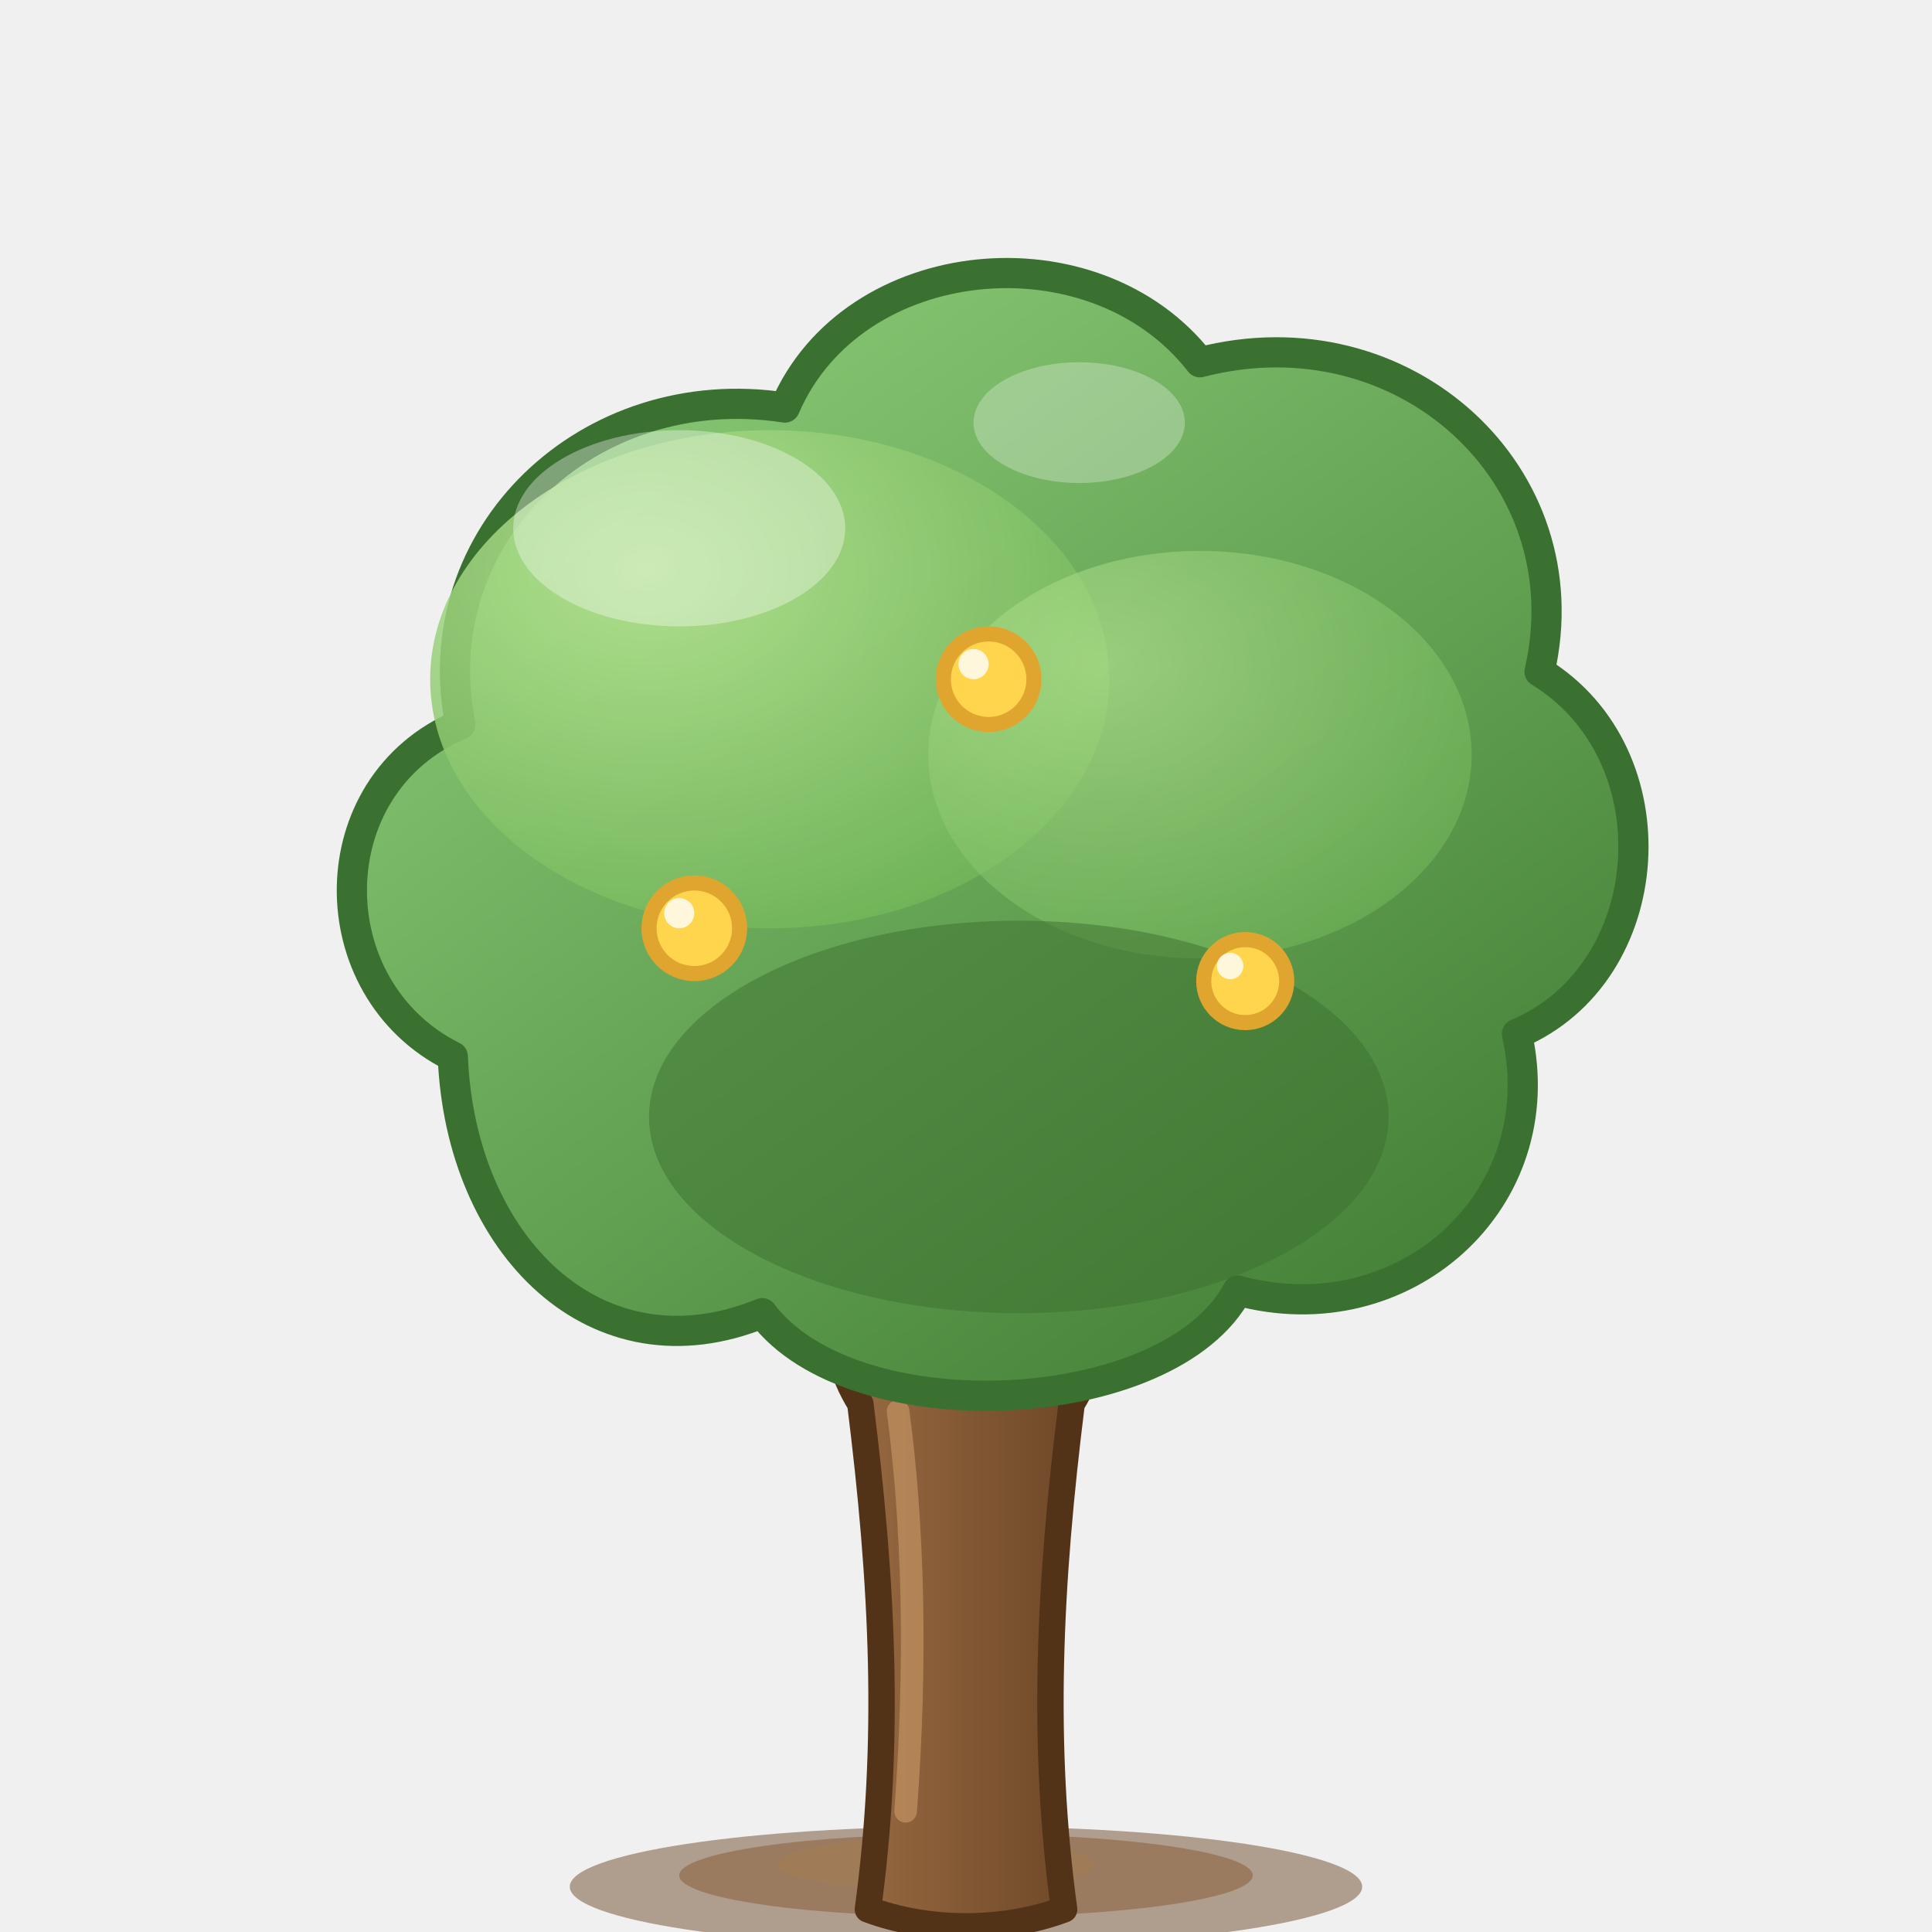
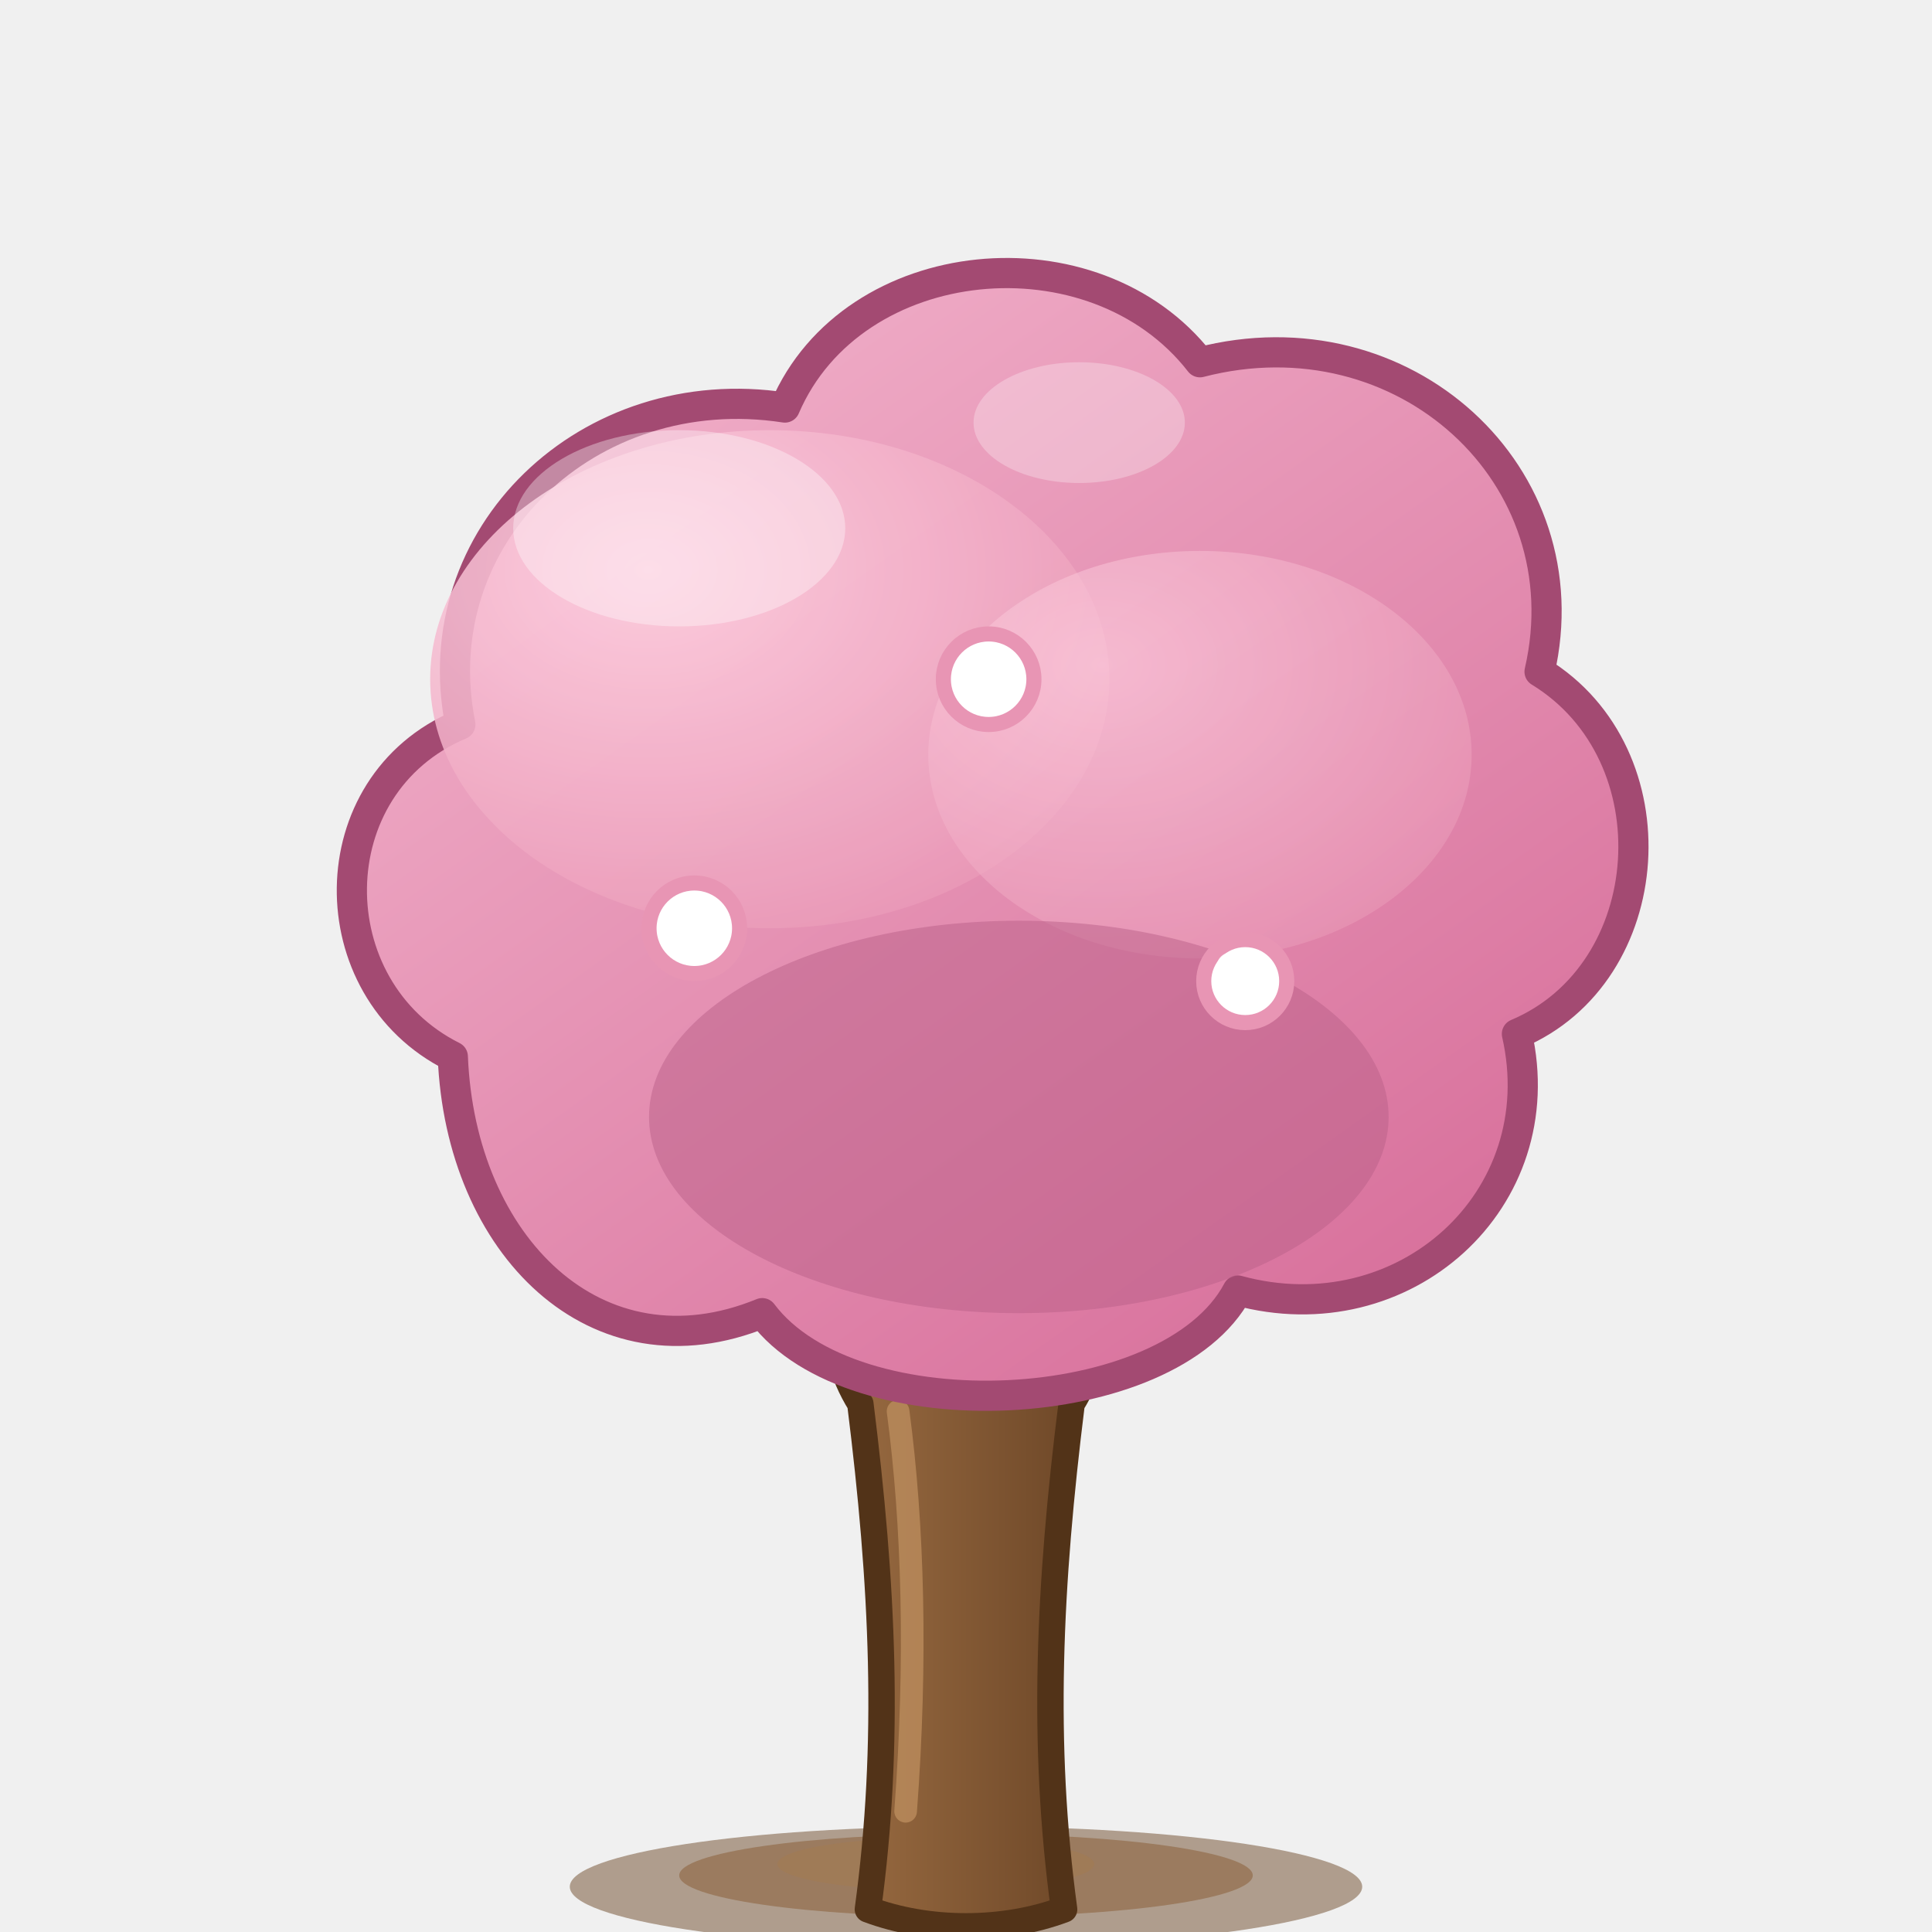
<svg xmlns="http://www.w3.org/2000/svg" width="512" height="512" viewBox="0 0 512 512">
  <defs>
    <linearGradient id="canopy" x1="0" y1="0" x2="0.8" y2="1">
-       <stop offset="0" stop-color="#93d47e" />
-       <stop offset="1" stop-color="#427e35" />
+       <stop offset="0" stop-color="#f4b8cf" />
+       <stop offset="1" stop-color="#d76e9a" />
    </linearGradient>
    <radialGradient id="canhi" cx="0.32" cy="0.28" r="0.85">
-       <stop offset="0" stop-color="#b8e594" />
-       <stop offset="1" stop-color="#6cb254" />
+       <stop offset="0" stop-color="#ffd3e2" />
+       <stop offset="1" stop-color="#e895b4" />
    </radialGradient>
    <linearGradient id="trunk" x1="0" y1="0" x2="1" y2="0">
      <stop offset="0" stop-color="#9a6c42" />
      <stop offset="1" stop-color="#6b4526" />
    </linearGradient>
  </defs>
  <ellipse cx="256" cy="500" rx="105" ry="16" fill="#6d4a2a" opacity="0.50" />
  <ellipse cx="256" cy="497" rx="76" ry="11" fill="#8a5f38" opacity="0.55" />
  <ellipse cx="248" cy="494" rx="42" ry="7" fill="#a4794e" opacity="0.45" />
  <path d="M230 506 C236 462 234 420 228 372 C218 356 220 338 234 330 L278 330 C292 338 294 356 284 372 C278 420 276 462 282 506 C266 512 246 512 230 506 Z" fill="url(#trunk)" stroke="#523318" stroke-width="7" stroke-linejoin="round" />
  <path d="M240 480 C243 440 242 404 238 374" stroke="#b98a5a" stroke-width="6" fill="none" stroke-linecap="round" opacity="0.85" />
  <path d="M256 340 C240 316 222 300 200 292" stroke="#6b4526" stroke-width="10" fill="none" stroke-linecap="round" />
  <path d="M258 332 C272 312 290 298 310 292" stroke="#6b4526" stroke-width="10" fill="none" stroke-linecap="round" />
-   <path d="M120 280 C84 262 84 208 122 192 C112 142 156 100 208 108 C226 66 290 60 318 96 C372 82 420 126 408 178 C444 200 440 258 402 274 C412 318 372 354 328 342 C310 376 226 380 202 348 C158 366 122 330 120 280 Z" fill="url(#canopy)" stroke="#3a7030" stroke-width="8" stroke-linejoin="round" />
+   <path d="M120 280 C84 262 84 208 122 192 C112 142 156 100 208 108 C226 66 290 60 318 96 C372 82 420 126 408 178 C444 200 440 258 402 274 C412 318 372 354 328 342 C310 376 226 380 202 348 C158 366 122 330 120 280 Z" fill="url(#canopy)" stroke="#a34a72" stroke-width="8" stroke-linejoin="round" />
  <ellipse cx="204" cy="180" rx="90" ry="66" fill="url(#canhi)" opacity="0.85" />
  <ellipse cx="318" cy="200" rx="72" ry="54" fill="url(#canhi)" opacity="0.6" />
-   <ellipse cx="270" cy="296" rx="98" ry="52" fill="#3b6f2f" opacity="0.5" />
+   <ellipse cx="270" cy="296" rx="98" ry="52" fill="#b95f88" opacity="0.5" />
  <ellipse cx="180" cy="140" rx="44" ry="26" fill="#ffffff" opacity="0.35" />
  <ellipse cx="286" cy="112" rx="28" ry="16" fill="#ffffff" opacity="0.28" />
-   <g stroke="#e0a52e" stroke-width="4">
-     <circle cx="184" cy="246" r="12" fill="#ffd54d" />
-     <circle cx="330" cy="260" r="11" fill="#ffd54d" />
-     <circle cx="262" cy="180" r="12" fill="#ffd54d" />
+   <g stroke="#e895b4" stroke-width="4">
+     <circle cx="184" cy="246" r="12" fill="#ffffff" />
+     <circle cx="330" cy="260" r="11" fill="#ffffff" />
+     <circle cx="262" cy="180" r="12" fill="#ffffff" />
  </g>
  <circle cx="180" cy="242" r="4" fill="#ffffff" opacity="0.8" />
  <circle cx="326" cy="256" r="3.5" fill="#ffffff" opacity="0.8" />
  <circle cx="258" cy="176" r="4" fill="#ffffff" opacity="0.8" />
</svg>
